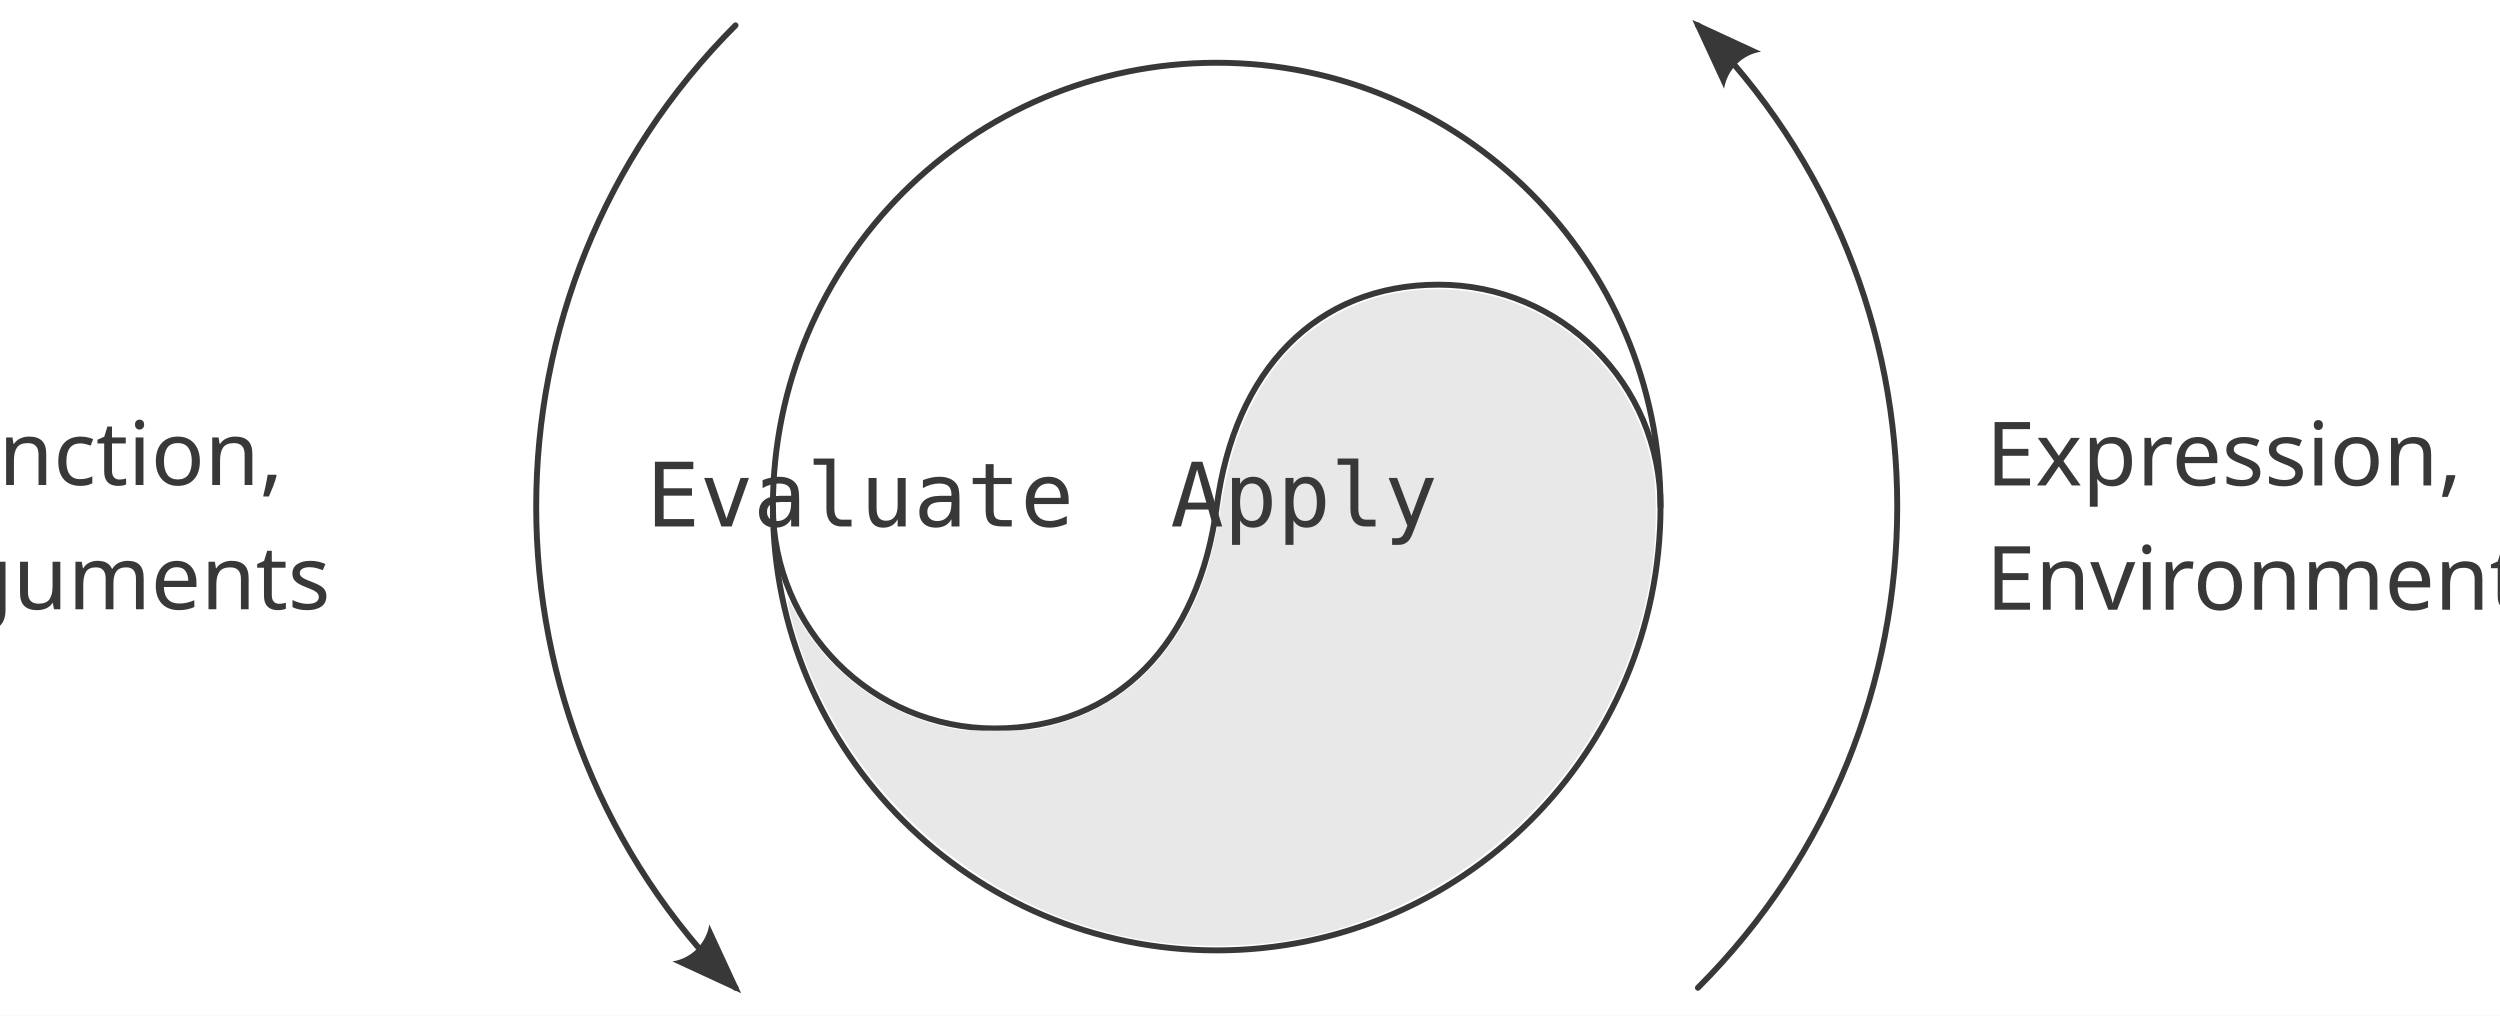
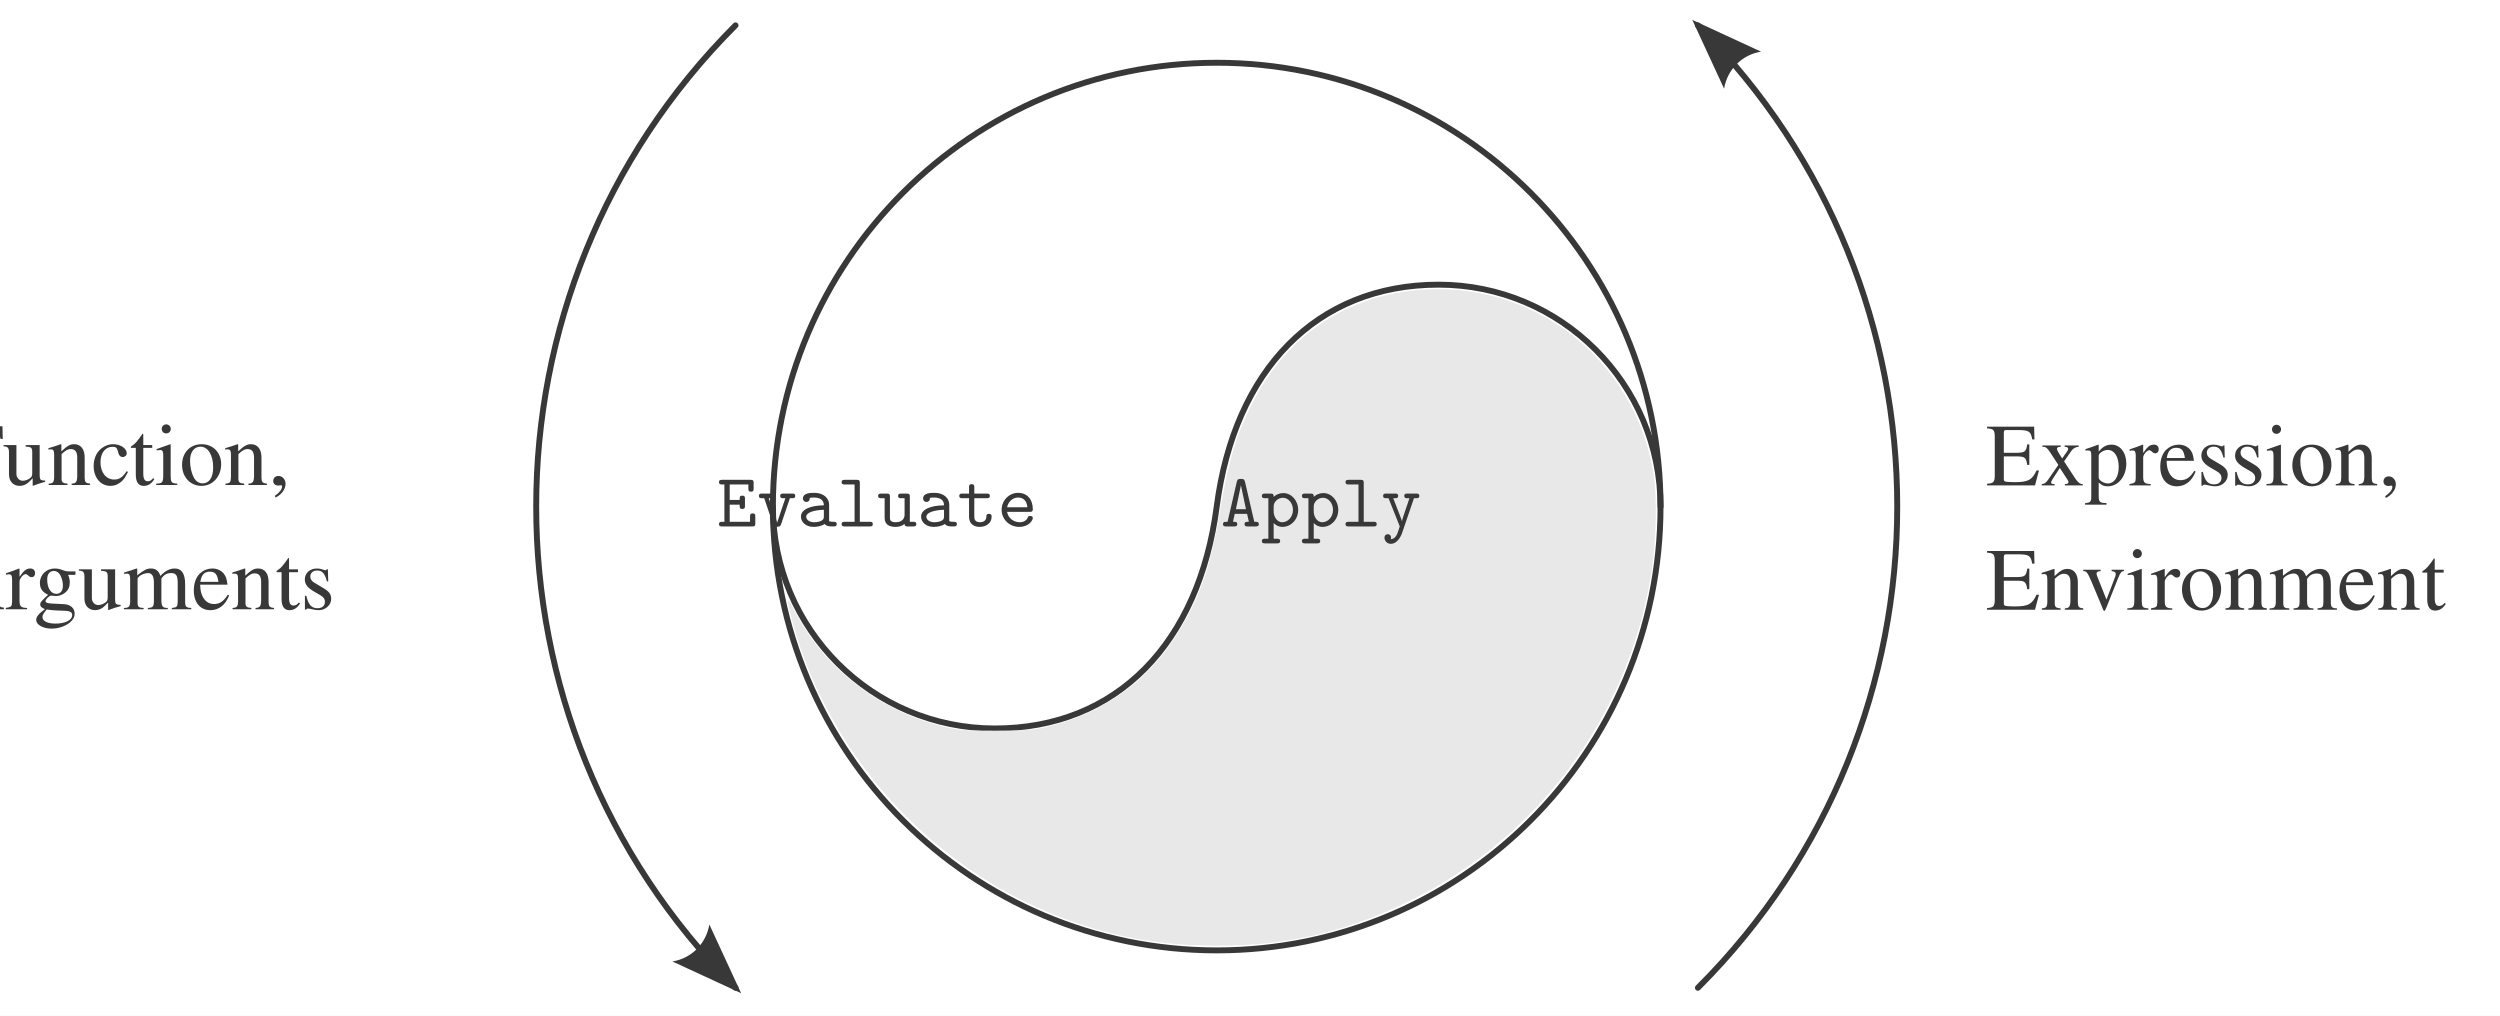
<svg xmlns="http://www.w3.org/2000/svg" preserveAspectRatio="xMinYMin meet" viewBox="0 0 699 284" id="svg2" version="1.1" width="699" height="284">
  <defs id="defs4">
    <marker refX="0" refY="0" orient="auto" id="Arrow2Lstart" style="overflow:visible">
      <path d="M 8.719,4.034 -2.207,0.016 8.719,-4.002 c -1.745,2.372 -1.735,5.617 -6e-7,8.035 z" transform="matrix(1.1,0,0,1.1,1.1,0)" id="path3899" style="font-size:12px;fill:#383838;fill-rule:evenodd;stroke-width:0.625;stroke-linejoin:round" />
    </marker>
    <marker refX="0" refY="0" orient="auto" id="Arrow1Mstart" style="overflow:visible">
      <path d="M 0,0 5,-5 -12.5,0 5,5 Z" transform="matrix(0.4,0,0,0.4,4,0)" id="path3887" style="fill:#383838;fill-rule:evenodd;stroke:#383838;stroke-width:1pt;marker-start:none" />
    </marker>
    <marker refX="0" refY="0" orient="auto" id="Arrow1Lstart" style="overflow:visible">
      <path d="M 0,0 5,-5 -12.5,0 5,5 Z" transform="matrix(0.8,0,0,0.8,10,0)" id="path3881" style="fill:#383838;fill-rule:evenodd;stroke:#383838;stroke-width:1pt;marker-start:none" />
    </marker>
    <marker refX="0" refY="0" orient="auto" id="Arrow1Lend" style="overflow:visible">
      <path d="M 0,0 5,-5 -12.5,0 5,5 Z" transform="matrix(-0.8,0,0,-0.8,-10,0)" id="path3884" style="fill:#383838;fill-rule:evenodd;stroke:#383838;stroke-width:1pt;marker-start:none" />
    </marker>
  </defs>
  <rect width="100%" height="100%" id="rect49" x="0" y="0" style="fill:#ffffff" />
  <g transform="translate(-26.64088,-61.89366)" id="layer2" style="display:inline">
    <path d="m 320,137.362 a 75,75 0 1 1 -150,0 75,75 0 1 1 150,0 z" transform="matrix(1.654545,0,0,1.654545,-38.52854,-23.742)" id="path3768" style="fill:none;stroke:#383838;stroke-width:1;stroke-linecap:round;stroke-linejoin:round;stroke-miterlimit:4;stroke-dasharray:none;stroke-dashoffset:0;stroke-opacity:1" />
    <path d="m 490.926,203.53 c 0,-34.267 -27.779,-62.045 -62.045,-62.045 -34.267,0 -57.082,23.991 -62.045,62.045 v 0 m 0,-1e-5 c -4.964,38.055 -27.779,62.045 -62.045,62.045 -34.267,0 -62.045,-27.779 -62.045,-62.045 v 0" id="path3770-3-3" style="display:inline;fill:none;stroke:#383838;stroke-width:1.655;stroke-linecap:round;stroke-linejoin:round;stroke-miterlimit:4;stroke-dashoffset:0;stroke-opacity:1" />
    <path d="m 359.153,326.101 c -47.492,-2.435 -90.68,-34.622 -107.718,-80.28 -2.037,-5.46 -4.579,-14.463 -4.531,-16.053 0.013,-0.433 0.802,0.75 1.754,2.63 7.878,15.557 22.473,27.326 39.881,32.161 5.467,1.518 6.704,1.64 16.545,1.627 9.713,-0.013 11.138,-0.153 16.411,-1.611 13.992,-3.869 25.46,-12.079 33.212,-23.777 7.033,-10.613 10.295,-19.614 13.035,-35.962 2.431,-14.504 4.743,-22.044 9.585,-31.255 9.349,-17.786 25.47,-28.67 45.238,-30.54 32.366,-3.062 60.716,18.658 66.346,50.831 1.156,6.603 0.859,19.904 -0.644,28.895 -6.861,41.038 -33.101,75.329 -70.88,92.629 -18.701,8.563 -36.432,11.823 -58.234,10.705 z" id="path3811" style="fill:#e8e8e8;fill-opacity:1;stroke:none" />
    <path d="m 163.683,218.679 a 115,115 0 0 1 0,-162.635" transform="matrix(1.654545,0,0,1.654545,-38.52854,-23.742)" id="path3768-5" style="display:inline;fill:none;stroke:#383838;stroke-width:1;stroke-linecap:round;stroke-linejoin:round;stroke-miterlimit:4;stroke-dasharray:none;stroke-dashoffset:0;stroke-opacity:1;marker-start:url(#Arrow2Lstart);marker-end:none" />
    <path d="m 326.317,56.045 a 115,115 0 0 1 0,162.635" transform="matrix(1.654545,0,0,1.654545,-38.52854,-23.742)" id="path3768-5-2" style="display:inline;fill:none;stroke:#383838;stroke-width:1;stroke-linecap:round;stroke-linejoin:round;stroke-miterlimit:4;stroke-dasharray:none;stroke-dashoffset:0;stroke-opacity:1;marker-start:url(#Arrow2Lstart)" />
  </g>
  <g transform="translate(-26.64088,-61.89366)" id="layer3" style="display:inline">
-     <text x="304.494" y="209.084" id="text3813" xml:space="preserve" style="font-style:normal;font-variant:normal;font-weight:normal;font-stretch:normal;font-size:24.818px;line-height:125%;font-family:Inconsolata;-inkscape-font-specification:Sans;text-align:center;letter-spacing:0px;word-spacing:0px;text-anchor:middle;display:inline;fill:#383838;fill-opacity:1;stroke:none">
-       <tspan x="304.494" y="209.084" id="tspan3815">Evaluate</tspan>
+     <text x="304.494" y="209.084" id="text3813" xml:space="preserve" style="font-style:normal;font-variant:normal;font-weight:normal;font-stretch:normal;font-size:24.818px;line-height:125%;font-family:Latin Modern Mono;-inkscape-font-specification:Sans;text-align:center;letter-spacing:0px;word-spacing:0px;text-anchor:middle;display:inline;fill:#383838;fill-opacity:1;stroke:none">
+       <tspan x="304.494" y="209.084" id="tspan3815" style="-inkscape-font-specification:'Latin Modern Mono, Normal';font-family:'Latin Modern Mono';font-weight:normal;font-style:normal;font-stretch:normal;font-variant:normal;font-size:21.333px;text-anchor:middle;text-align:center;writing-mode:lr;font-variant-ligatures:normal;font-variant-caps:normal;font-variant-numeric:normal;font-feature-settings:normal">Evaluate</tspan>
    </text>
-     <text x="428.585" y="209.084" id="text3817" xml:space="preserve" style="font-style:normal;font-variant:normal;font-weight:normal;font-stretch:normal;font-size:24.818px;line-height:125%;font-family:Inconsolata;-inkscape-font-specification:Sans;text-align:center;letter-spacing:0px;word-spacing:0px;text-anchor:middle;display:inline;fill:#383838;fill-opacity:1;stroke:none">
-       <tspan x="428.585" y="209.084" id="tspan3819">Apply</tspan>
+     <text x="428.585" y="209.084" id="text3817" xml:space="preserve" style="font-style:normal;font-variant:normal;font-weight:normal;font-stretch:normal;font-size:24.818px;line-height:125%;font-family:Latin Modern Mono;-inkscape-font-specification:Sans;text-align:center;letter-spacing:0px;word-spacing:0px;text-anchor:middle;display:inline;fill:#383838;fill-opacity:1;stroke:none">
+       <tspan x="428.585" y="209.084" id="tspan3819" style="-inkscape-font-specification:'Latin Modern Mono, Normal';font-family:'Latin Modern Mono';font-weight:normal;font-style:normal;font-stretch:normal;font-variant:normal;font-size:21.333px;text-anchor:middle;text-align:center;writing-mode:lr;font-variant-ligatures:normal;font-variant-caps:normal;font-variant-numeric:normal;font-feature-settings:normal">Apply</tspan>
    </text>
-     <text x="151.283" y="197.503" id="text5250" xml:space="preserve" style="font-style:normal;font-variant:normal;font-weight:normal;font-stretch:normal;font-size:24.819px;line-height:140%;font-family:'Linux Biolinum O';-inkscape-font-specification:'Linux Biolinum O, Normal';font-variant-ligatures:normal;font-variant-caps:normal;font-variant-numeric:normal;font-feature-settings:normal;text-align:end;letter-spacing:0px;word-spacing:0px;writing-mode:lr-tb;text-anchor:end;display:inline;fill:#383838;fill-opacity:1;stroke:none">
+     <text x="151.283" y="197.503" id="text5250" xml:space="preserve" style="font-style:normal;font-variant:normal;font-weight:normal;font-stretch:normal;font-size:24.819px;line-height:140%;font-family:'Times';-inkscape-font-specification:'Times, Normal';font-variant-ligatures:normal;font-variant-caps:normal;font-variant-numeric:normal;font-feature-settings:normal;text-align:end;letter-spacing:0px;word-spacing:0px;writing-mode:lr-tb;text-anchor:end;display:inline;fill:#383838;fill-opacity:1;stroke:none">
      <tspan id="tspan32" x="157.487" y="197.503">Function, </tspan>
      <tspan id="tspan34" x="151.283" y="232.249">Arguments</tspan>
    </text>
-     <text x="581.926" y="197.621" id="text5256" xml:space="preserve" style="font-style:normal;font-variant:normal;font-weight:normal;font-stretch:normal;font-size:24.818px;line-height:140%;font-family:'Linux Biolinum O';-inkscape-font-specification:'Linux Biolinum O';text-align:start;letter-spacing:0px;word-spacing:0px;text-anchor:start;display:inline;fill:#383838;fill-opacity:1;stroke:none">
+     <text x="581.926" y="197.621" id="text5256" xml:space="preserve" style="font-style:normal;font-variant:normal;font-weight:normal;font-stretch:normal;font-size:24.818px;line-height:140%;font-family:'Times';-inkscape-font-specification:'Times';text-align:start;letter-spacing:0px;word-spacing:0px;text-anchor:start;display:inline;fill:#383838;fill-opacity:1;stroke:none">
      <tspan x="581.926" y="197.621" id="tspan5258">Expression,</tspan>
      <tspan x="581.926" y="232.366" id="tspan5260">Environment</tspan>
    </text>
  </g>
</svg>
